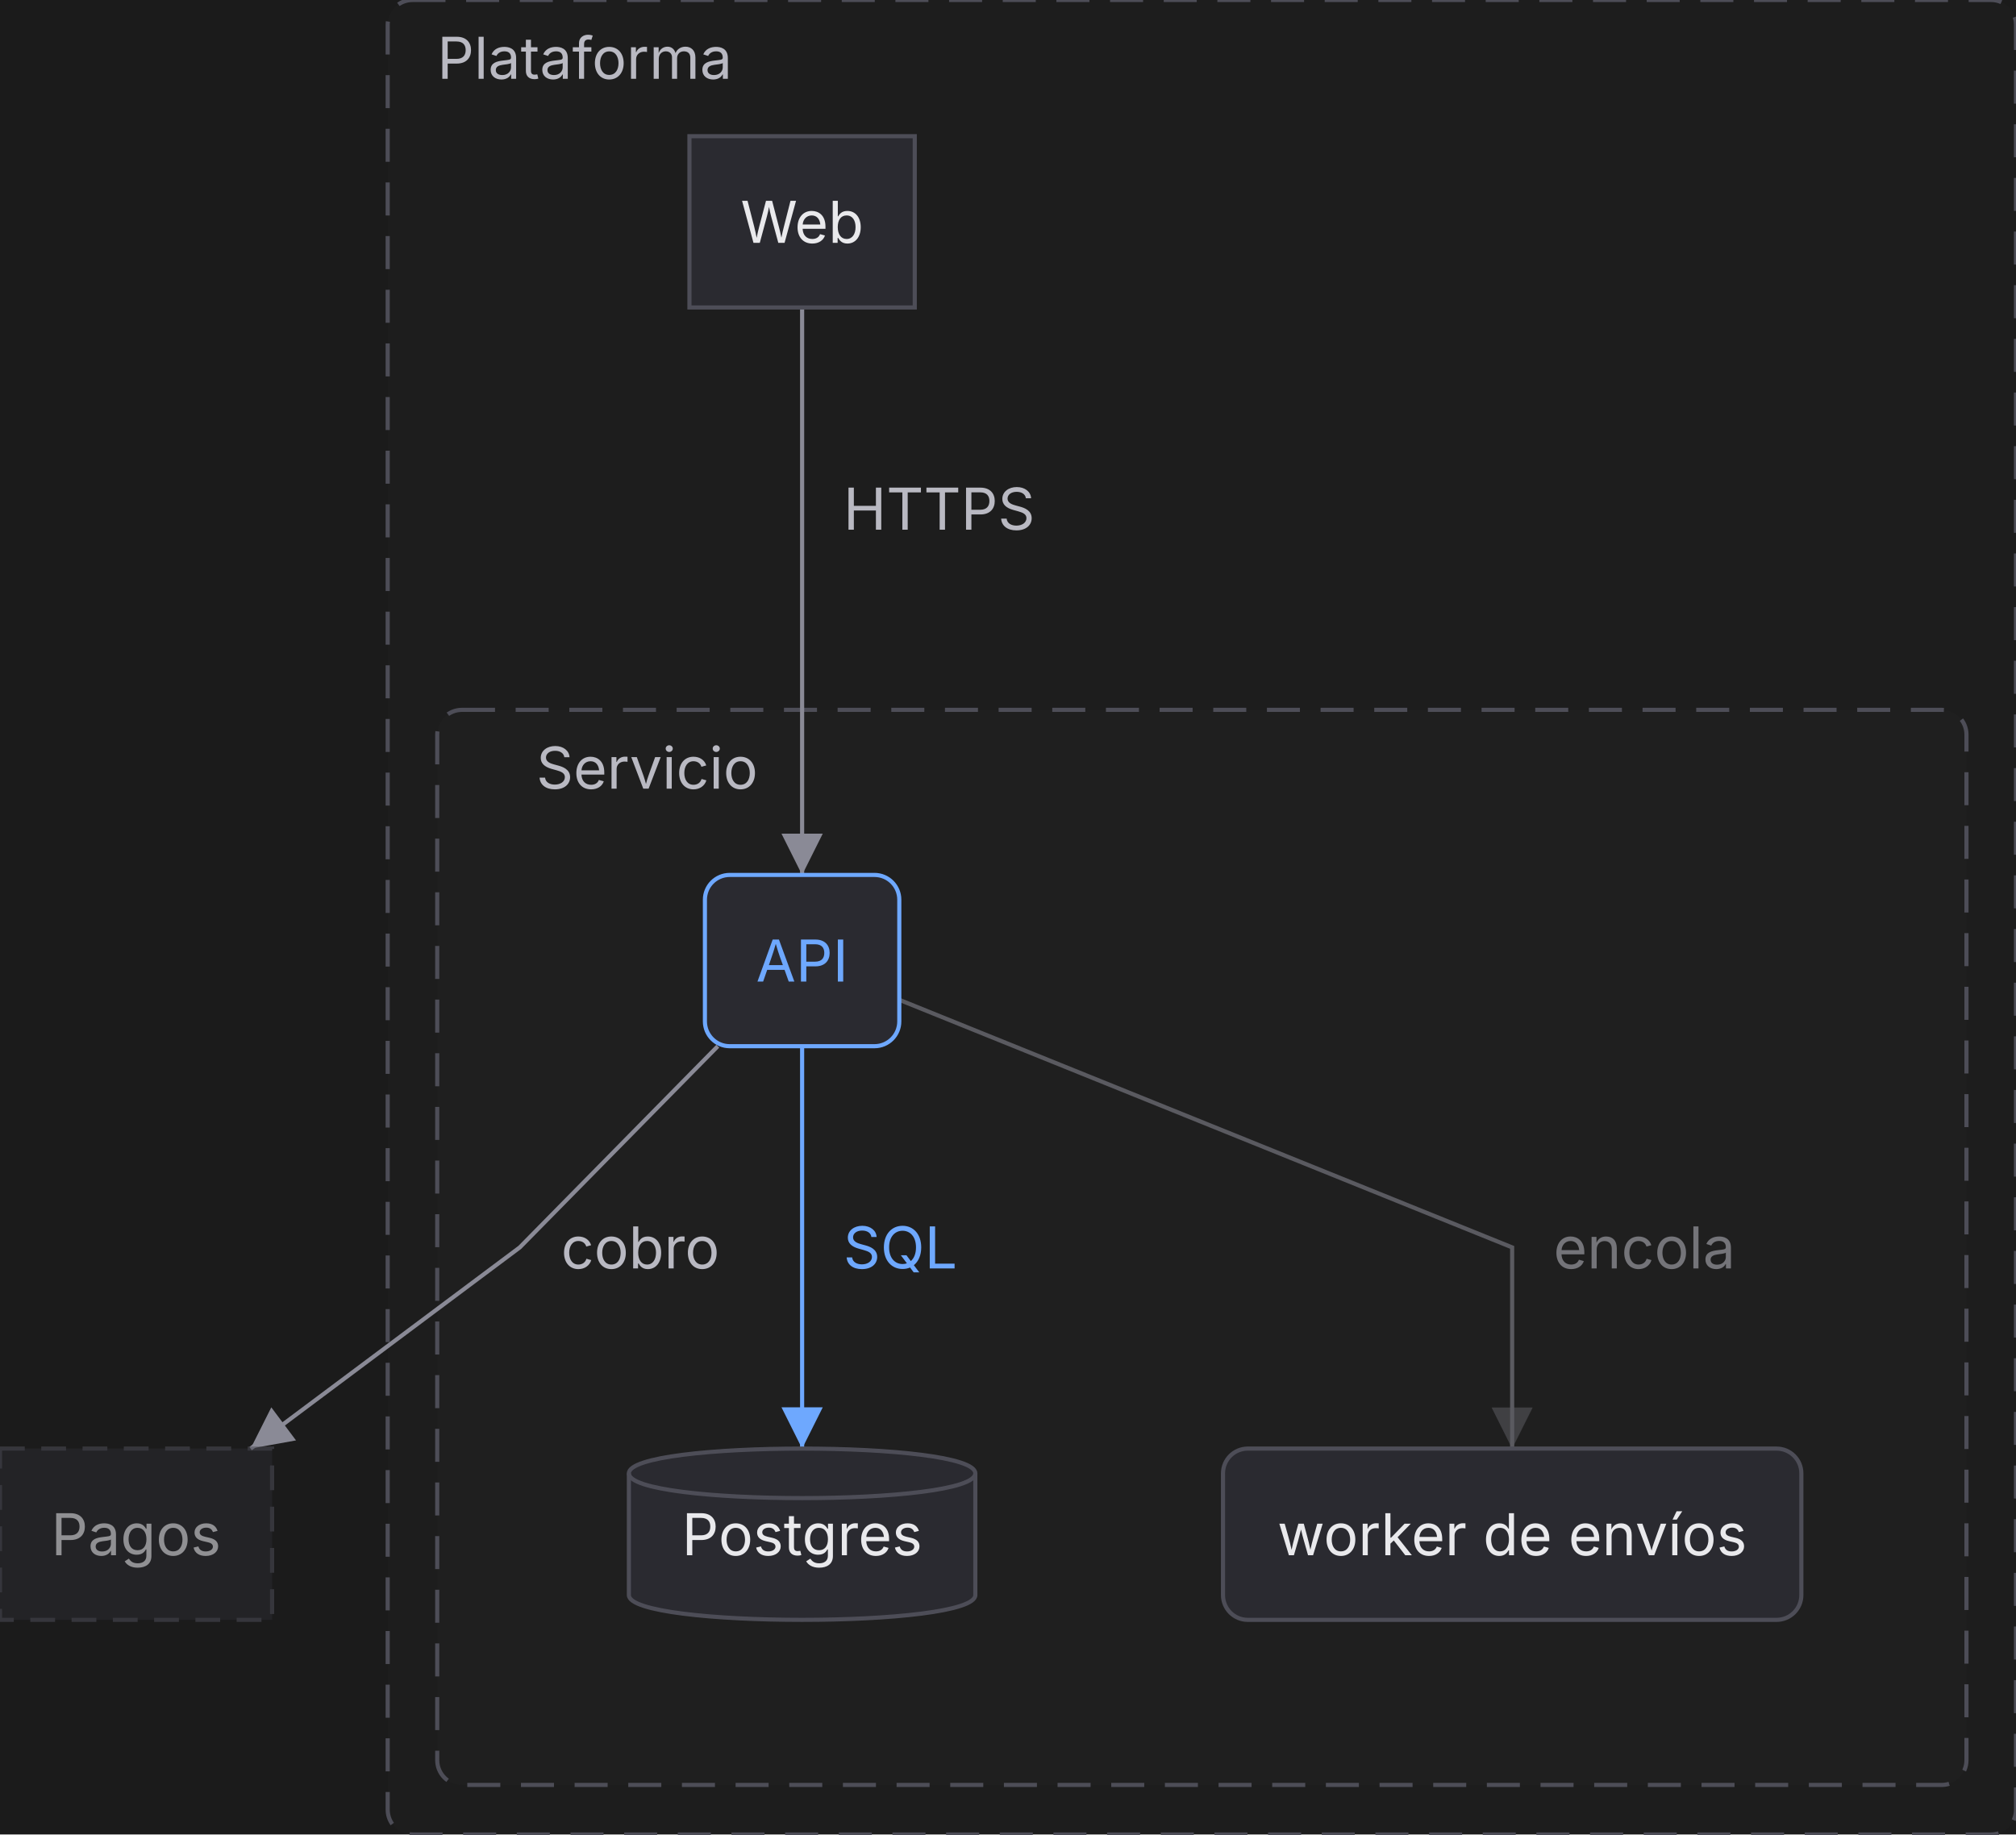
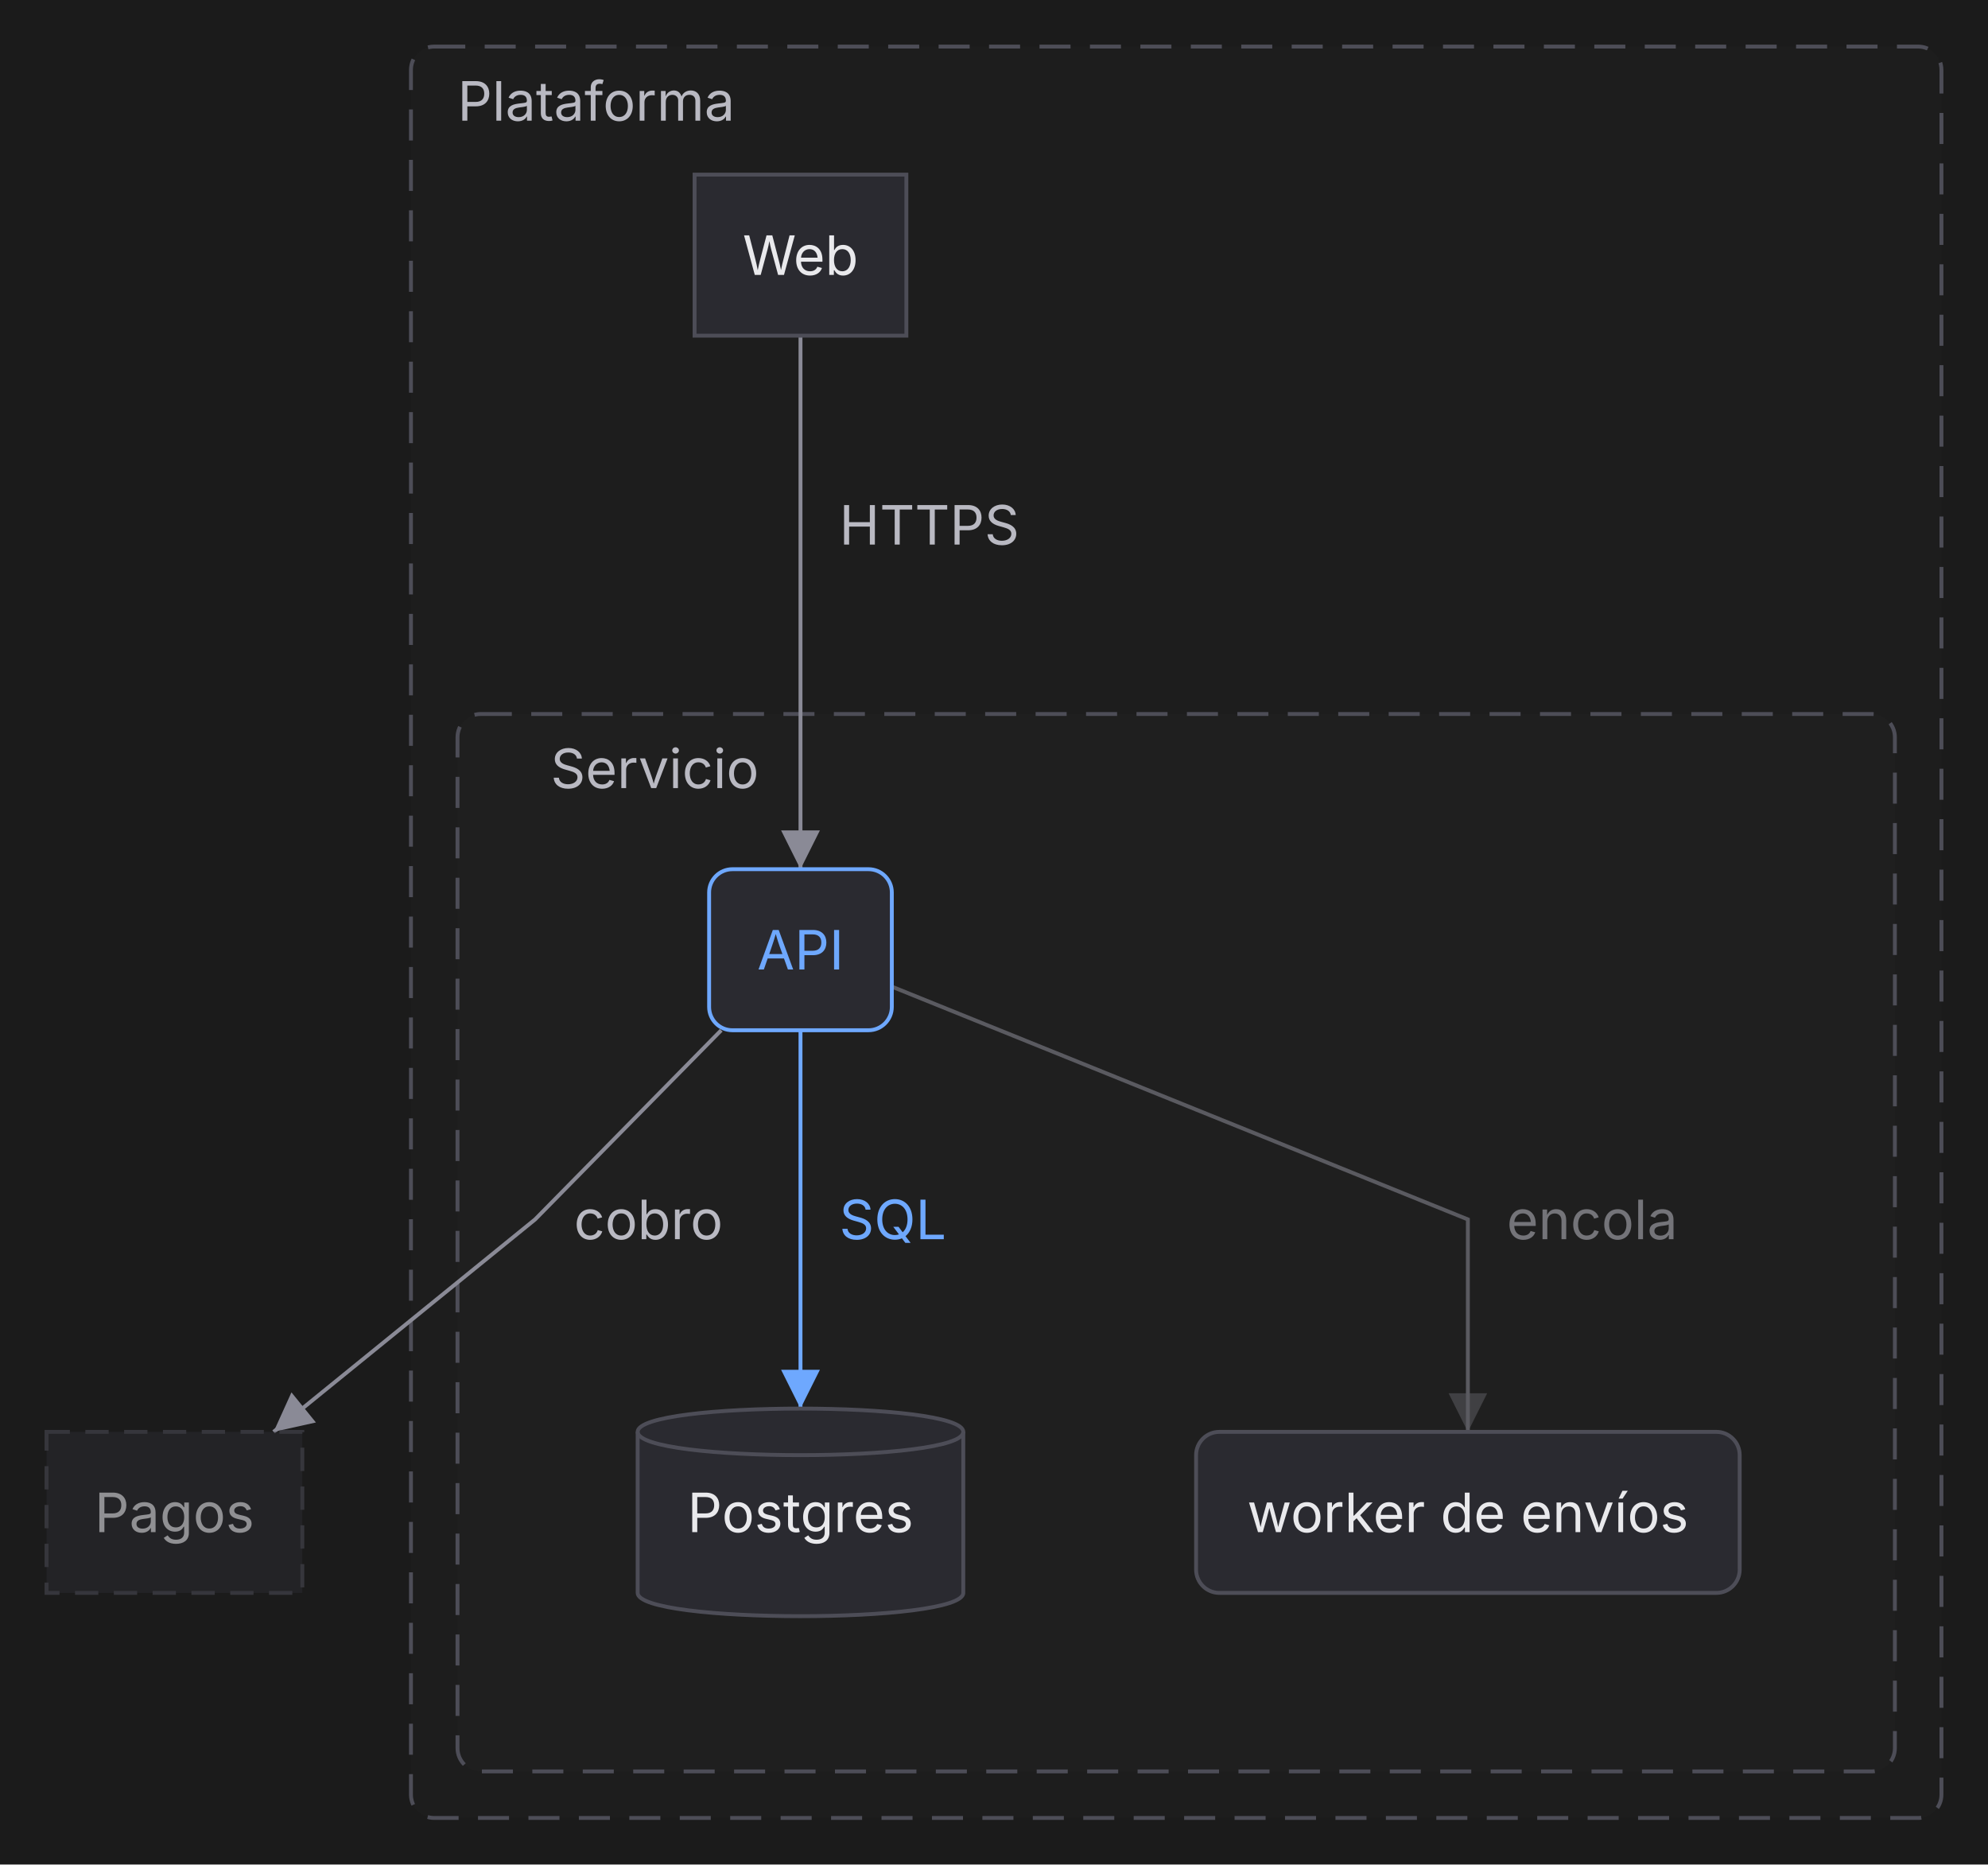
- <svg xmlns="http://www.w3.org/2000/svg" class="graphium" viewBox="0.00 0.00 488.39 444.50" width="488.39" height="444.50">
+ <svg xmlns="http://www.w3.org/2000/svg" class="graphium" viewBox="-12.00 -12.00 512.39 480.50" width="512.39" height="480.50">
  <style>
.bg{fill:rgba(27, 27, 27, 1.00)}
.node-fill{fill:rgba(42, 42, 48, 1.00)}
.node-stroke{stroke:rgba(77, 77, 87, 1.00);stroke-width:1.00}
.node-text{fill:rgba(233, 233, 236, 1.00)}
.edge-stroke{stroke:rgba(138, 138, 150, 1.00);stroke-width:1.00;fill:none}
.edge-text{fill:rgba(185, 185, 194, 1.00)}
.accent{fill:rgba(110, 168, 254, 1.00);stroke:rgba(110, 168, 254, 1.00)}
.emphasis-highlight{stroke:rgba(110, 168, 254, 1.00)}
.emphasis-highlight-text{fill:rgba(110, 168, 254, 1.00)}
.emphasis-muted{opacity:0.55}
.group-box{fill:rgba(42, 42, 48, 1.00);fill-opacity:0.12;stroke:rgba(77, 77, 87, 1.00);stroke-width:1.00;stroke-dasharray:8.00 5.00}
.group-label{fill:rgba(185, 185, 194, 1.00)}
.lane-band{fill:rgba(42, 42, 48, 1.00);fill-opacity:0.35;stroke:rgba(77, 77, 87, 1.00);stroke-width:1.00}
.lane-label{fill:rgba(185, 185, 194, 1.00)}
.lifeline{stroke:rgba(77, 77, 87, 1.00);stroke-width:1.00;stroke-dasharray:4.00 4.00;fill:none}
+ .activation{fill:rgba(42, 42, 48, 1.00);stroke:rgba(77, 77, 87, 1.00);stroke-width:1.00}
.stroke-dashed{stroke-dasharray:6.00 4.00}
.text{font-family:Inter, sans-serif}
.cardinality{fill:none;stroke:rgba(138, 138, 150, 1.00);stroke-width:1.00}
.arrow-normal{fill:rgba(138, 138, 150, 1.00)}
.arrow-highlight{fill:rgba(110, 168, 254, 1.00)}
.arrow-muted{fill:rgba(138, 138, 150, 1.00);opacity:0.55}
+ .row-badge{fill:rgba(185, 185, 194, 1.00)}
+ .row-note{fill:rgba(185, 185, 194, 1.00)}
+ .row-key{font-weight:600}
+ .row-nullable{opacity:0.75}
+ .shape-dot{fill:rgba(233, 233, 236, 1.00);stroke:none}
+ .shape-ring_dot{fill:none}
+ .ring-dot-core{fill:rgba(233, 233, 236, 1.00);stroke:none}
+ .node-stereotype{fill:rgba(185, 185, 194, 1.00)}
+ .axis-line{stroke:rgba(138, 138, 150, 1.00);stroke-width:1.00;fill:none}
+ .axis-value{fill:rgba(185, 185, 194, 1.00)}
</style>
-   <rect class="bg" x="0.00" y="0.00" width="488.39" height="444.50" />
+   <rect class="bg" x="-12.00" y="-12.00" width="512.39" height="480.50" />
  <defs>
    <marker id="arrow-highlight" viewBox="0.00 0.00 10.00 10.00" refX="10.00" refY="5.00" markerWidth="10.00" markerHeight="10.00" markerUnits="userSpaceOnUse" orient="auto">
      <path class="arrow-highlight" d="M 0.00 0.00 L 10.00 5.00 L 0.00 10.00 Z" />
    </marker>
    <marker id="arrow-muted" viewBox="0.00 0.00 10.00 10.00" refX="10.00" refY="5.00" markerWidth="10.00" markerHeight="10.00" markerUnits="userSpaceOnUse" orient="auto">
      <path class="arrow-muted" d="M 0.00 0.00 L 10.00 5.00 L 0.00 10.00 Z" />
    </marker>
    <marker id="arrow-normal" viewBox="0.00 0.00 10.00 10.00" refX="10.00" refY="5.00" markerWidth="10.00" markerHeight="10.00" markerUnits="userSpaceOnUse" orient="auto">
      <path class="arrow-normal" d="M 0.00 0.00 L 10.00 5.00 L 0.00 10.00 Z" />
    </marker>
  </defs>
  <g class="layer-groups">
-     <rect id="cluster-plataforma" class="group-box" x="93.92" y="0.00" width="394.47" height="444.50" rx="6.00" ry="6.00" />
+     <rect id="cluster-plataforma" class="group-box" x="93.92" y="0.00" width="394.47" height="456.50" rx="6.00" ry="6.00" />
    <text class="group-label text" x="105.92" y="14.00" font-size="14.00" text-anchor="start" dominant-baseline="central">Plataforma</text>
-     <rect id="cluster-servicio" class="group-box" x="105.92" y="172.00" width="370.47" height="260.50" rx="6.00" ry="6.00" />
+     <rect id="cluster-servicio" class="group-box" x="105.92" y="172.00" width="370.47" height="272.50" rx="6.00" ry="6.00" />
    <text class="group-label text" x="129.92" y="186.00" font-size="14.00" text-anchor="start" dominant-baseline="central">Servicio</text>
  </g>
  <g class="layer-edges">
    <polyline id="m-api-db" class="edge-stroke emphasis-highlight" points="194.32,253.50 194.32,302.25 194.32,351.00" marker-end="url(#arrow-highlight)" />
    <text class="edge-text text emphasis-highlight-text" x="218.12" y="302.25" font-size="14.00" text-anchor="middle" dominant-baseline="central">SQL</text>
-     <polyline id="m-api-jobs" class="edge-stroke emphasis-muted" points="217.86,242.26 366.33,302.25 366.33,351.00" marker-end="url(#arrow-muted)" />
+     <polyline id="m-api-jobs" class="edge-stroke emphasis-muted" points="217.86,242.26 366.33,302.25 366.33,357.00" marker-end="url(#arrow-muted)" />
    <text class="edge-text text emphasis-muted" x="398.37" y="302.25" font-size="14.00" text-anchor="middle" dominant-baseline="central">encola</text>
-     <polyline id="m-api-pagos" class="edge-stroke" points="173.89,253.50 125.92,302.25 60.71,351.00" marker-end="url(#arrow-normal)" />
+     <polyline id="m-api-pagos" class="edge-stroke" points="173.89,253.50 125.92,302.25 58.51,357.00" marker-end="url(#arrow-normal)" />
    <text class="edge-text text" x="155.12" y="302.25" font-size="14.00" text-anchor="middle" dominant-baseline="central">cobro</text>
    <polyline id="m-web-api" class="edge-stroke" points="194.32,74.50 194.32,123.25 194.32,172.00 194.32,212.00" marker-end="url(#arrow-normal)" />
    <text class="edge-text text" x="227.52" y="123.25" font-size="14.00" text-anchor="middle" dominant-baseline="central">HTTPS</text>
  </g>
  <g class="layer-nodes">
    <rect id="g-api" class="node-fill node-stroke shape-rounded emphasis-highlight" x="170.77" y="212.00" width="47.09" height="41.50" rx="6.00" ry="6.00" />
    <text class="node-text text emphasis-highlight-text" x="194.32" y="232.75" font-size="14.00" text-anchor="middle" dominant-baseline="central">API</text>
-     <path id="g-db" class="node-fill node-stroke shape-cylinder" d="M 152.35 357.00 C 152.35 349.00 236.28 349.00 236.28 357.00 L 236.28 386.50 C 236.28 394.50 152.35 394.50 152.35 386.50 Z" />
+     <path id="g-db" class="node-fill node-stroke shape-cylinder" d="M 152.35 357.00 C 152.35 349.00 236.28 349.00 236.28 357.00 L 236.28 398.50 C 236.28 406.50 152.35 406.50 152.35 398.50 Z" />
    <path class="node-stroke shape-cylinder" fill="none" d="M 152.35 357.00 C 152.35 365.00 236.28 365.00 236.28 357.00" />
-     <text class="node-text text" x="194.32" y="371.75" font-size="14.00" text-anchor="middle" dominant-baseline="central">Postgres</text>
-     <rect id="g-jobs" class="node-fill node-stroke shape-rounded" x="296.28" y="351.00" width="140.11" height="41.50" rx="6.00" ry="6.00" />
-     <text class="node-text text" x="366.33" y="371.75" font-size="14.00" text-anchor="middle" dominant-baseline="central">worker de envíos</text>
-     <rect id="g-pagos" class="node-fill node-stroke shape-box stroke-dashed emphasis-muted" x="0.00" y="351.00" width="65.92" height="41.50" />
-     <text class="node-text text emphasis-muted" x="32.96" y="371.75" font-size="14.00" text-anchor="middle" dominant-baseline="central">Pagos</text>
+     <text class="node-text text" x="194.32" y="377.75" font-size="14.00" text-anchor="middle" dominant-baseline="central">Postgres</text>
+     <rect id="g-jobs" class="node-fill node-stroke shape-rounded" x="296.28" y="357.00" width="140.11" height="41.50" rx="6.00" ry="6.00" />
+     <text class="node-text text" x="366.33" y="377.75" font-size="14.00" text-anchor="middle" dominant-baseline="central">worker de envíos</text>
+     <rect id="g-pagos" class="node-fill node-stroke shape-box stroke-dashed emphasis-muted" x="0.00" y="357.00" width="65.92" height="41.50" />
+     <text class="node-text text emphasis-muted" x="32.96" y="377.75" font-size="14.00" text-anchor="middle" dominant-baseline="central">Pagos</text>
    <rect id="g-web" class="node-fill node-stroke shape-box" x="167.02" y="33.00" width="54.59" height="41.50" />
    <text class="node-text text" x="194.32" y="53.75" font-size="14.00" text-anchor="middle" dominant-baseline="central">Web</text>
  </g>
</svg>
